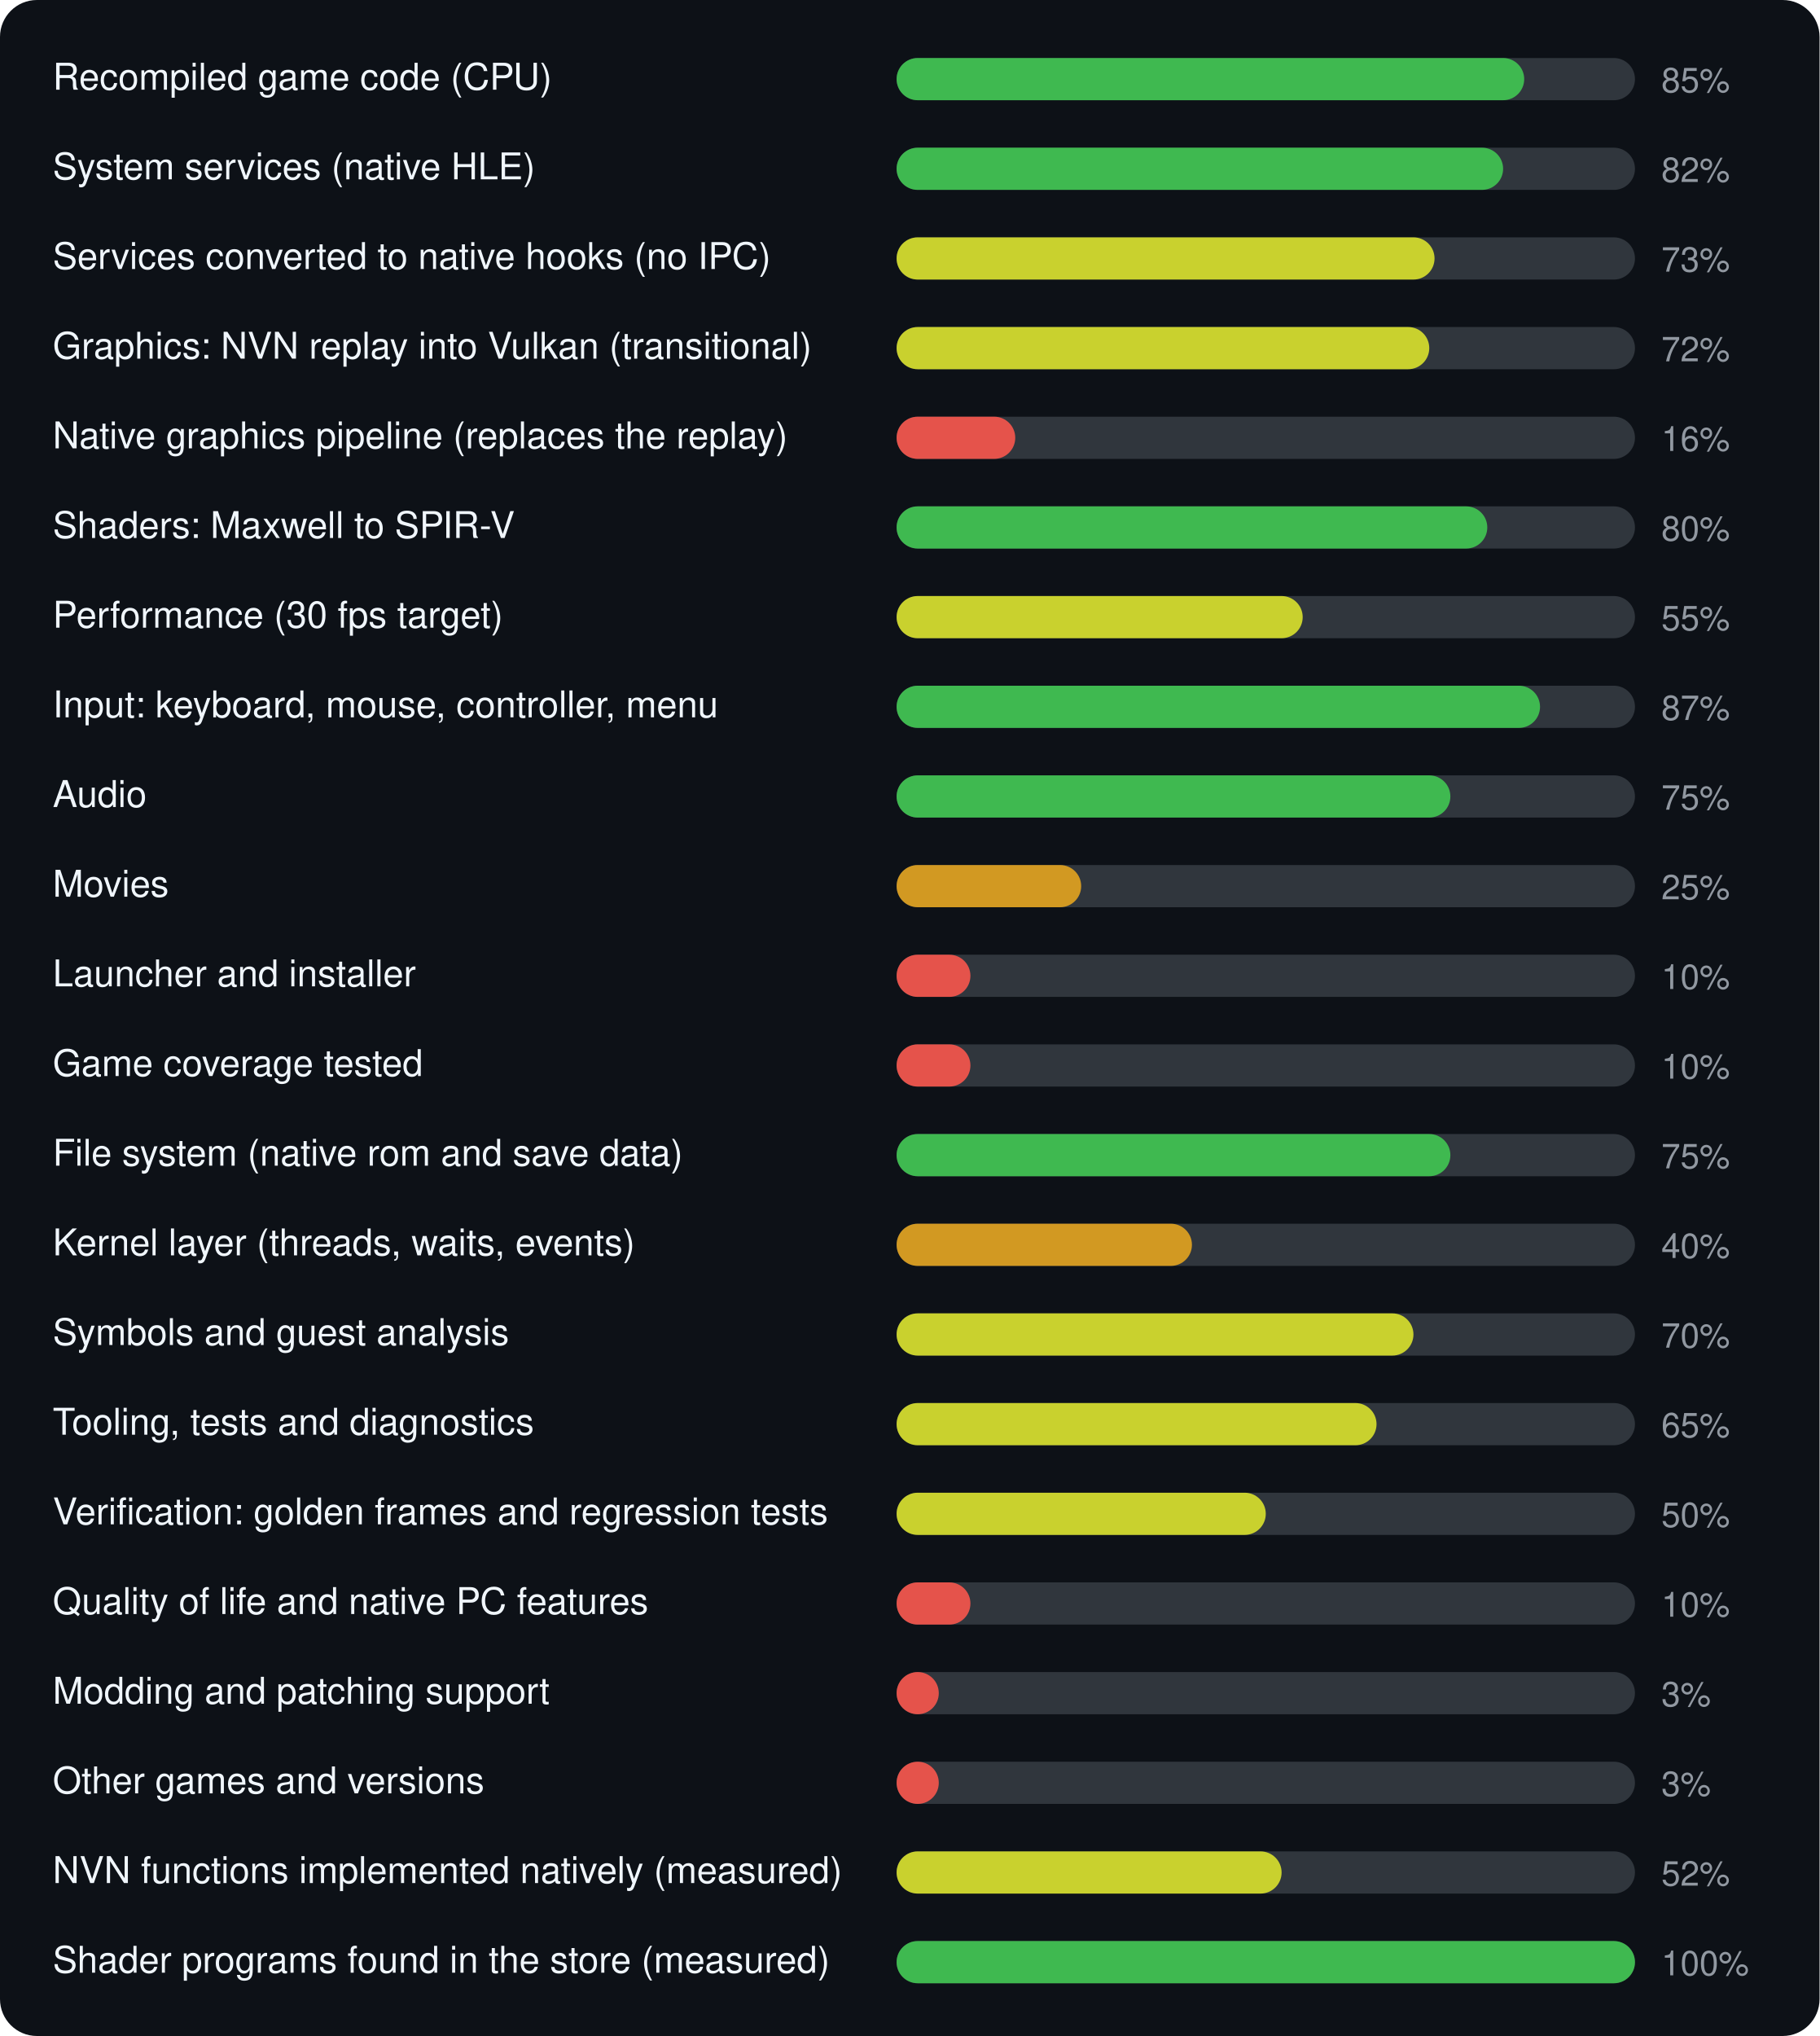
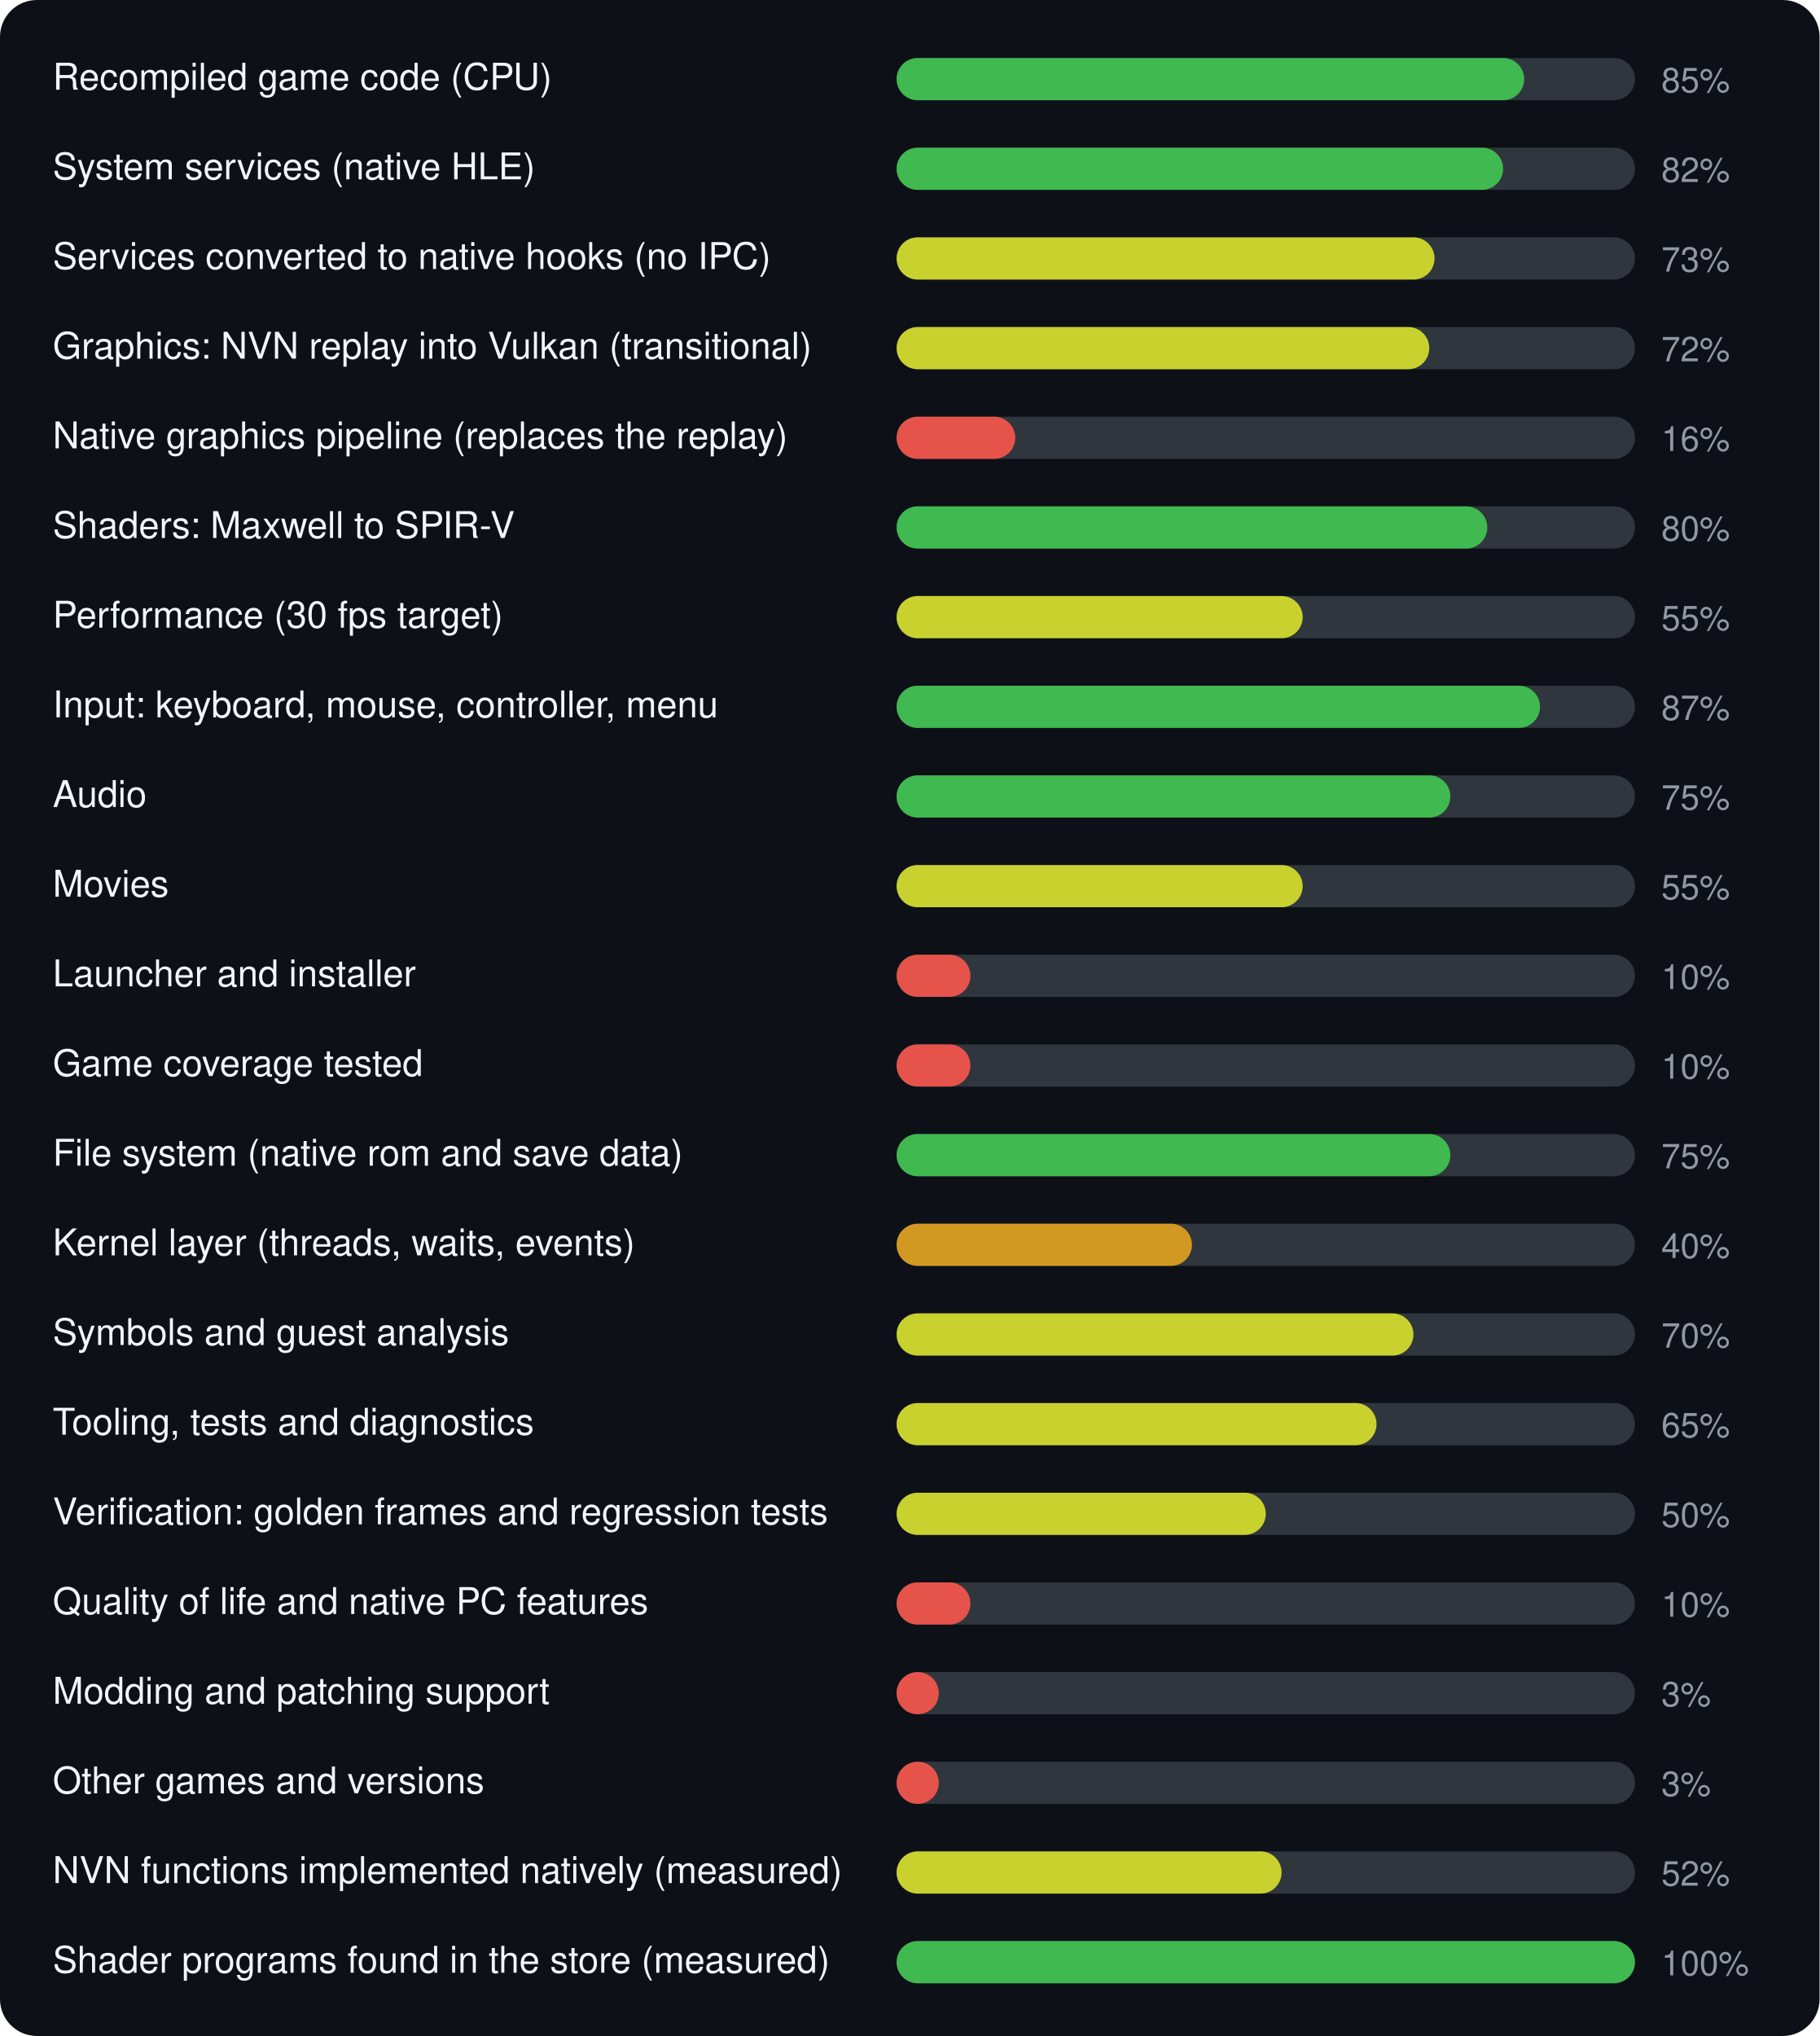
<svg xmlns="http://www.w3.org/2000/svg" width="690" height="772" viewBox="0 0 690 772" role="img" aria-label="Progress by area">
  <style>.t{fill:#f0f6fc;font-family:Segoe UI,Helvetica,Arial,sans-serif}.m{fill:#9198a1;font-family:Segoe UI,Helvetica,Arial,sans-serif}</style>
  <rect width="690" height="772" rx="14" fill="#0d1117" />
  <text class="t" x="20" y="34" font-size="14">Recompiled game code (CPU)</text>
  <rect x="340" y="22" width="280" height="16" rx="8" fill="#30363d" />
  <rect x="340" y="22" width="238" height="16" rx="8" fill="#3fb950" />
  <text class="m" x="630" y="35" font-size="13">85%</text>
  <text class="t" x="20" y="68" font-size="14">System services (native HLE)</text>
  <rect x="340" y="56" width="280" height="16" rx="8" fill="#30363d" />
  <rect x="340" y="56" width="230" height="16" rx="8" fill="#3fb950" />
  <text class="m" x="630" y="69" font-size="13">82%</text>
  <text class="t" x="20" y="102" font-size="14">Services converted to native hooks (no IPC)</text>
  <rect x="340" y="90" width="280" height="16" rx="8" fill="#30363d" />
  <rect x="340" y="90" width="204" height="16" rx="8" fill="#c9d12e" />
  <text class="m" x="630" y="103" font-size="13">73%</text>
  <text class="t" x="20" y="136" font-size="14">Graphics: NVN replay into Vulkan (transitional)</text>
  <rect x="340" y="124" width="280" height="16" rx="8" fill="#30363d" />
  <rect x="340" y="124" width="202" height="16" rx="8" fill="#c9d12e" />
  <text class="m" x="630" y="137" font-size="13">72%</text>
  <text class="t" x="20" y="170" font-size="14">Native graphics pipeline (replaces the replay)</text>
  <rect x="340" y="158" width="280" height="16" rx="8" fill="#30363d" />
  <rect x="340" y="158" width="45" height="16" rx="8" fill="#e5534b" />
  <text class="m" x="630" y="171" font-size="13">16%</text>
  <text class="t" x="20" y="204" font-size="14">Shaders: Maxwell to SPIR-V</text>
  <rect x="340" y="192" width="280" height="16" rx="8" fill="#30363d" />
  <rect x="340" y="192" width="224" height="16" rx="8" fill="#3fb950" />
  <text class="m" x="630" y="205" font-size="13">80%</text>
  <text class="t" x="20" y="238" font-size="14">Performance (30 fps target)</text>
  <rect x="340" y="226" width="280" height="16" rx="8" fill="#30363d" />
  <rect x="340" y="226" width="154" height="16" rx="8" fill="#c9d12e" />
  <text class="m" x="630" y="239" font-size="13">55%</text>
  <text class="t" x="20" y="272" font-size="14">Input: keyboard, mouse, controller, menu</text>
  <rect x="340" y="260" width="280" height="16" rx="8" fill="#30363d" />
  <rect x="340" y="260" width="244" height="16" rx="8" fill="#3fb950" />
  <text class="m" x="630" y="273" font-size="13">87%</text>
  <text class="t" x="20" y="306" font-size="14">Audio</text>
  <rect x="340" y="294" width="280" height="16" rx="8" fill="#30363d" />
  <rect x="340" y="294" width="210" height="16" rx="8" fill="#3fb950" />
  <text class="m" x="630" y="307" font-size="13">75%</text>
  <text class="t" x="20" y="340" font-size="14">Movies</text>
  <rect x="340" y="328" width="280" height="16" rx="8" fill="#30363d" />
-   <rect x="340" y="328" width="70" height="16" rx="8" fill="#d29922" />
-   <text class="m" x="630" y="341" font-size="13">25%</text>
+   <rect x="340" y="328" width="154" height="16" rx="8" fill="#c9d12e" />
+   <text class="m" x="630" y="341" font-size="13">55%</text>
  <text class="t" x="20" y="374" font-size="14">Launcher and installer</text>
  <rect x="340" y="362" width="280" height="16" rx="8" fill="#30363d" />
  <rect x="340" y="362" width="28" height="16" rx="8" fill="#e5534b" />
  <text class="m" x="630" y="375" font-size="13">10%</text>
  <text class="t" x="20" y="408" font-size="14">Game coverage tested</text>
  <rect x="340" y="396" width="280" height="16" rx="8" fill="#30363d" />
  <rect x="340" y="396" width="28" height="16" rx="8" fill="#e5534b" />
  <text class="m" x="630" y="409" font-size="13">10%</text>
  <text class="t" x="20" y="442" font-size="14">File system (native rom and save data)</text>
  <rect x="340" y="430" width="280" height="16" rx="8" fill="#30363d" />
  <rect x="340" y="430" width="210" height="16" rx="8" fill="#3fb950" />
  <text class="m" x="630" y="443" font-size="13">75%</text>
  <text class="t" x="20" y="476" font-size="14">Kernel layer (threads, waits, events)</text>
  <rect x="340" y="464" width="280" height="16" rx="8" fill="#30363d" />
  <rect x="340" y="464" width="112" height="16" rx="8" fill="#d29922" />
  <text class="m" x="630" y="477" font-size="13">40%</text>
  <text class="t" x="20" y="510" font-size="14">Symbols and guest analysis</text>
  <rect x="340" y="498" width="280" height="16" rx="8" fill="#30363d" />
  <rect x="340" y="498" width="196" height="16" rx="8" fill="#c9d12e" />
  <text class="m" x="630" y="511" font-size="13">70%</text>
  <text class="t" x="20" y="544" font-size="14">Tooling, tests and diagnostics</text>
  <rect x="340" y="532" width="280" height="16" rx="8" fill="#30363d" />
  <rect x="340" y="532" width="182" height="16" rx="8" fill="#c9d12e" />
  <text class="m" x="630" y="545" font-size="13">65%</text>
  <text class="t" x="20" y="578" font-size="14">Verification: golden frames and regression tests</text>
  <rect x="340" y="566" width="280" height="16" rx="8" fill="#30363d" />
  <rect x="340" y="566" width="140" height="16" rx="8" fill="#c9d12e" />
  <text class="m" x="630" y="579" font-size="13">50%</text>
  <text class="t" x="20" y="612" font-size="14">Quality of life and native PC features</text>
  <rect x="340" y="600" width="280" height="16" rx="8" fill="#30363d" />
  <rect x="340" y="600" width="28" height="16" rx="8" fill="#e5534b" />
  <text class="m" x="630" y="613" font-size="13">10%</text>
  <text class="t" x="20" y="646" font-size="14">Modding and patching support</text>
  <rect x="340" y="634" width="280" height="16" rx="8" fill="#30363d" />
  <rect x="340" y="634" width="16" height="16" rx="8" fill="#e5534b" />
  <text class="m" x="630" y="647" font-size="13">3%</text>
  <text class="t" x="20" y="680" font-size="14">Other games and versions</text>
  <rect x="340" y="668" width="280" height="16" rx="8" fill="#30363d" />
  <rect x="340" y="668" width="16" height="16" rx="8" fill="#e5534b" />
  <text class="m" x="630" y="681" font-size="13">3%</text>
  <text class="t" x="20" y="714" font-size="14">NVN functions implemented natively (measured)</text>
  <rect x="340" y="702" width="280" height="16" rx="8" fill="#30363d" />
  <rect x="340" y="702" width="146" height="16" rx="8" fill="#c9d12e" />
  <text class="m" x="630" y="715" font-size="13">52%</text>
  <text class="t" x="20" y="748" font-size="14">Shader programs found in the store (measured)</text>
  <rect x="340" y="736" width="280" height="16" rx="8" fill="#30363d" />
  <rect x="340" y="736" width="280" height="16" rx="8" fill="#3fb950" />
  <text class="m" x="630" y="749" font-size="13">100%</text>
</svg>
